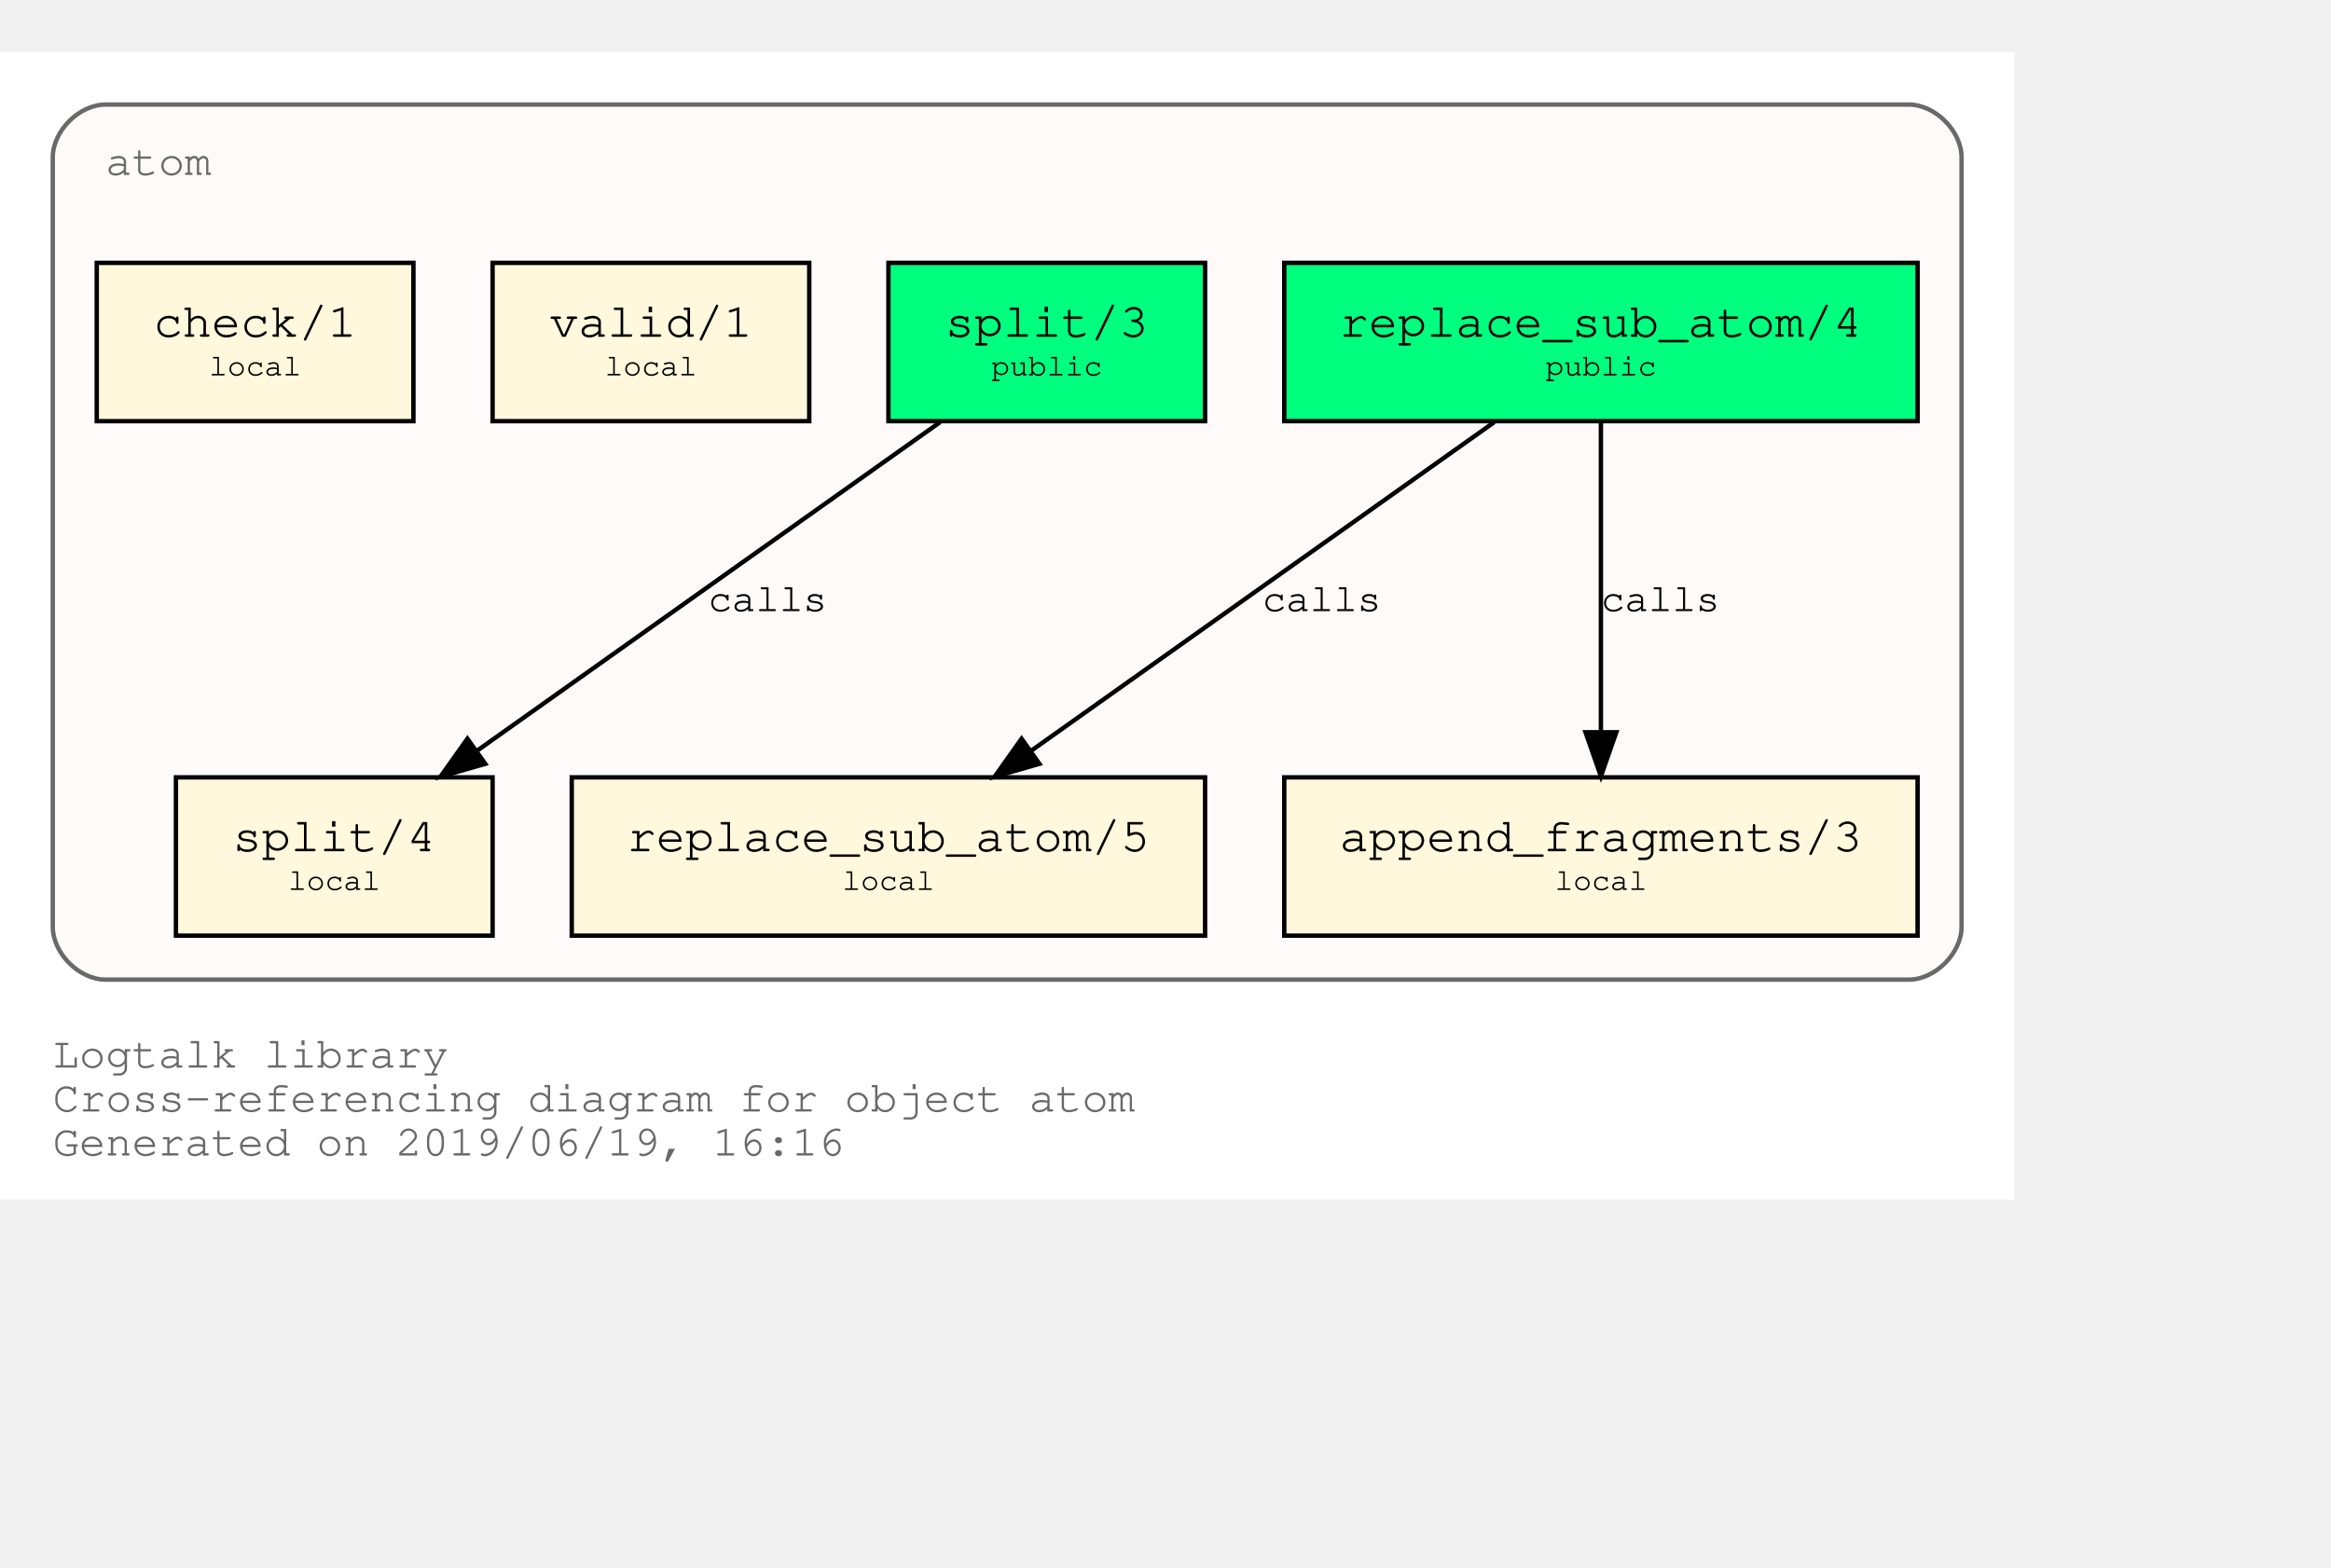
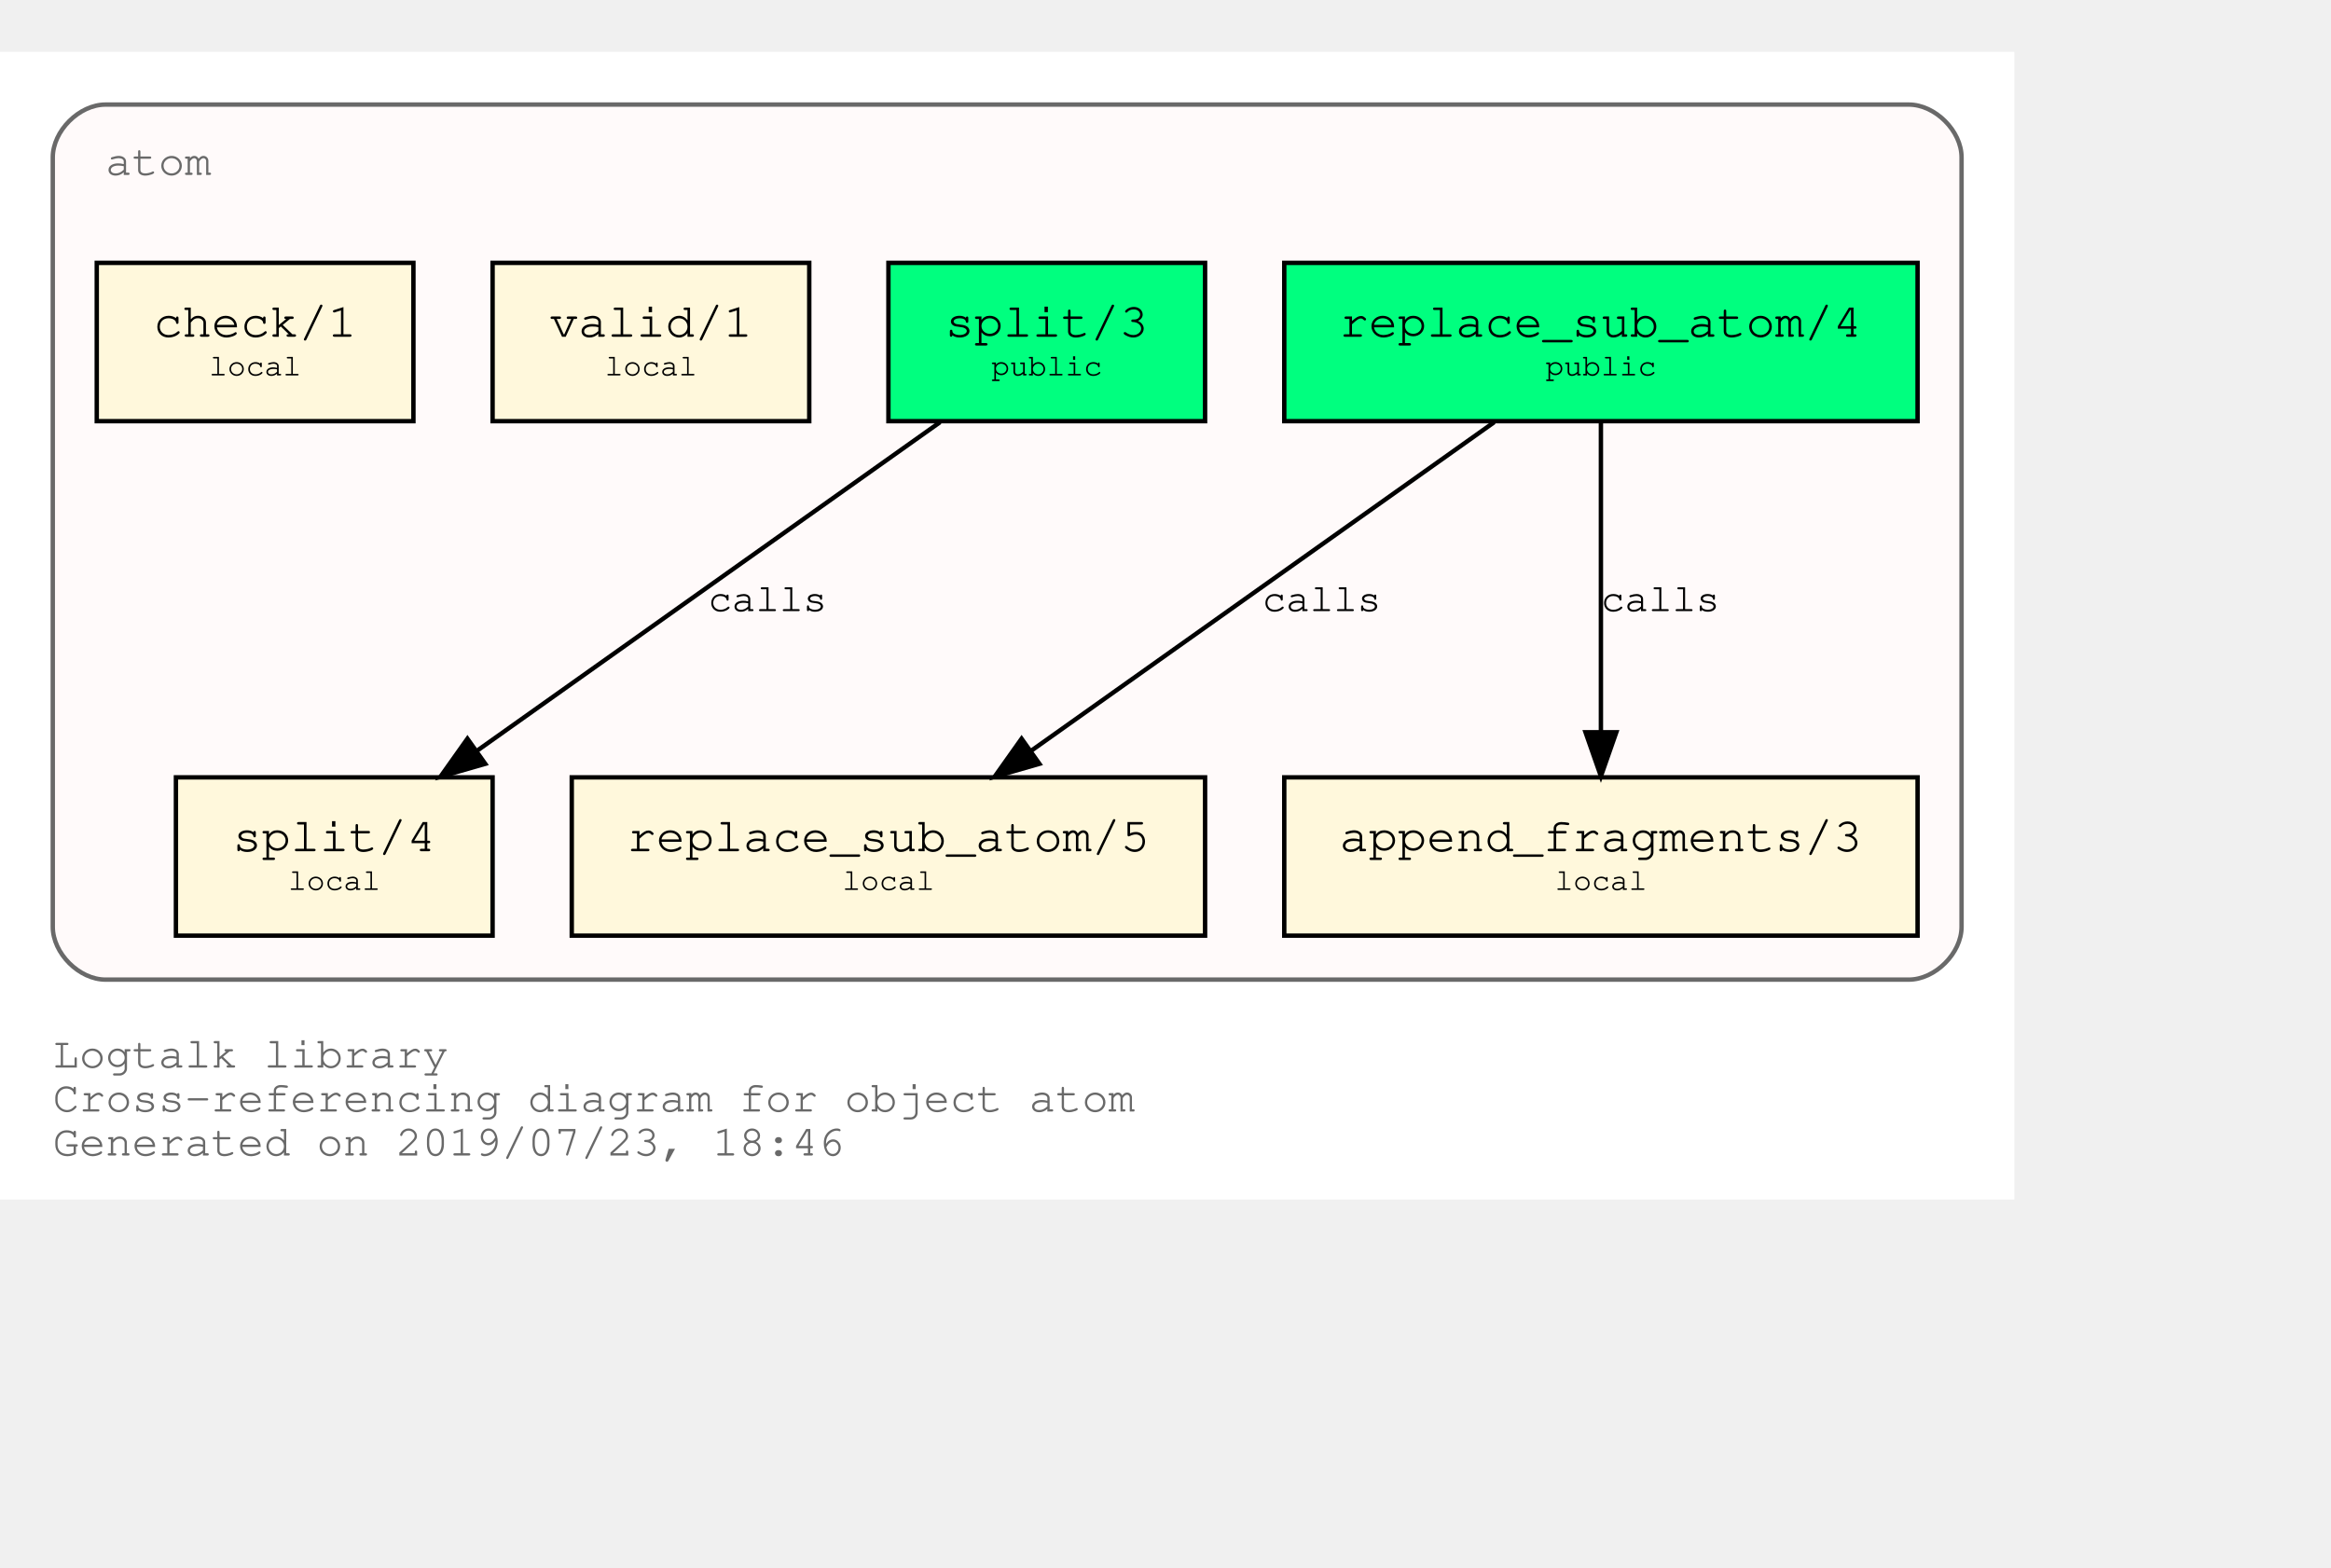
<svg xmlns="http://www.w3.org/2000/svg" xmlns:xlink="http://www.w3.org/1999/xlink" width="602pt" height="405pt" viewBox="72.00 72.00 530.00 333.00">
  <g id="graph0" class="graph" transform="scale(1 1) rotate(0) translate(76 329)">
    <polygon fill="white" stroke="transparent" points="-4,4 -4,-257 454,-257 454,4 -4,4" />
    <text text-anchor="start" x="8" y="-26" font-family="Courier,monospace" font-size="10.00" fill="dimgray">Logtalk library</text>
    <text text-anchor="start" x="8" y="-16" font-family="Courier,monospace" font-size="10.00" fill="dimgray">Cross-referencing diagram for object atom</text>
-     <text text-anchor="start" x="8" y="-6" font-family="Courier,monospace" font-size="10.00" fill="dimgray">Generated on 2019/06/19, 16:16</text>
+     <text text-anchor="start" x="8" y="-6" font-family="Courier,monospace" font-size="10.00" fill="dimgray">Generated on 2019/07/23, 18:46</text>
    <g id="clust1" class="cluster">
      <g id="a_clust1">
        <a xlink:title="atom">
          <path fill="snow" stroke="dimgray" d="M20,-46C20,-46 430,-46 430,-46 436,-46 442,-52 442,-58 442,-58 442,-233 442,-233 442,-239 436,-245 430,-245 430,-245 20,-245 20,-245 14,-245 8,-239 8,-233 8,-233 8,-58 8,-58 8,-52 14,-46 20,-46" />
          <g id="a_clust1_0">
-             <a xlink:href="https://github.com/LogtalkDotOrg/logtalk3/tree/0ee50a687aac189f6738288f77e1693636a5eb32/library/types/atom.lgt" xlink:title="https://github.com/LogtalkDotOrg/logtalk3/tree/0ee50a687aac189f6738288f77e1693636a5eb32/library/types/atom.lgt">
+             <a xlink:href="https://github.com/LogtalkDotOrg/logtalk3/tree/bdc0cd5fa6c714e76a7bea0b6605773658cd1117/library/types/atom.lgt" xlink:title="https://github.com/LogtalkDotOrg/logtalk3/tree/bdc0cd5fa6c714e76a7bea0b6605773658cd1117/library/types/atom.lgt">
              <text text-anchor="start" x="20" y="-229" font-family="Courier,monospace" font-size="10.00" fill="dimgray">atom</text>
            </a>
          </g>
        </a>
      </g>
    </g>
    <g id="node1" class="node">
      <g id="a_node1">
-         <a xlink:href="https://github.com/LogtalkDotOrg/logtalk3/tree/0ee50a687aac189f6738288f77e1693636a5eb32/library/types/atom.lgt#L31" xlink:title="https://github.com/LogtalkDotOrg/logtalk3/tree/0ee50a687aac189f6738288f77e1693636a5eb32/library/types/atom.lgt#L31">
+         <a xlink:href="https://github.com/LogtalkDotOrg/logtalk3/tree/bdc0cd5fa6c714e76a7bea0b6605773658cd1117/library/types/atom.lgt#L31" xlink:title="https://github.com/LogtalkDotOrg/logtalk3/tree/bdc0cd5fa6c714e76a7bea0b6605773658cd1117/library/types/atom.lgt#L31">
          <polygon fill="springgreen" stroke="black" points="432,-209 288,-209 288,-173 432,-173 432,-209" />
          <text text-anchor="start" x="295.8" y="-192.8" font-family="Courier,monospace" font-size="9.00"> </text>
          <text text-anchor="start" x="300.59" y="-192.2" font-family="Courier,monospace" font-size="11.00">replace_sub_atom/4</text>
          <text text-anchor="start" x="418.8" y="-192.8" font-family="Courier,monospace" font-size="9.00"> </text>
          <text text-anchor="start" x="295.8" y="-182.8" font-family="Courier,monospace" font-size="9.00"> </text>
          <text text-anchor="start" x="347.4" y="-183.4" font-family="Courier,monospace" font-size="7.00">public</text>
          <text text-anchor="start" x="418.8" y="-182.8" font-family="Courier,monospace" font-size="9.00"> </text>
        </a>
      </g>
    </g>
    <g id="node4" class="node">
      <g id="a_node4">
-         <a xlink:href="https://github.com/LogtalkDotOrg/logtalk3/tree/0ee50a687aac189f6738288f77e1693636a5eb32/library/types/atom.lgt#L53" xlink:title="https://github.com/LogtalkDotOrg/logtalk3/tree/0ee50a687aac189f6738288f77e1693636a5eb32/library/types/atom.lgt#L53">
+         <a xlink:href="https://github.com/LogtalkDotOrg/logtalk3/tree/bdc0cd5fa6c714e76a7bea0b6605773658cd1117/library/types/atom.lgt#L53" xlink:title="https://github.com/LogtalkDotOrg/logtalk3/tree/bdc0cd5fa6c714e76a7bea0b6605773658cd1117/library/types/atom.lgt#L53">
          <polygon fill="cornsilk" stroke="black" points="270,-92 126,-92 126,-56 270,-56 270,-92" />
          <text text-anchor="start" x="133.8" y="-75.8" font-family="Courier,monospace" font-size="9.00"> </text>
          <text text-anchor="start" x="138.59" y="-75.2" font-family="Courier,monospace" font-size="11.00">replace_sub_atom/5</text>
          <text text-anchor="start" x="256.8" y="-75.8" font-family="Courier,monospace" font-size="9.00"> </text>
          <text text-anchor="start" x="133.8" y="-65.8" font-family="Courier,monospace" font-size="9.00"> </text>
          <text text-anchor="start" x="187.5" y="-66.4" font-family="Courier,monospace" font-size="7.00">local</text>
          <text text-anchor="start" x="256.8" y="-65.8" font-family="Courier,monospace" font-size="9.00"> </text>
        </a>
      </g>
    </g>
    <g id="edge1" class="edge">
      <g id="a_edge1">
-         <a xlink:href="https://github.com/LogtalkDotOrg/logtalk3/tree/0ee50a687aac189f6738288f77e1693636a5eb32/library/types/atom.lgt#L45" xlink:title="calls">
+         <a xlink:href="https://github.com/LogtalkDotOrg/logtalk3/tree/bdc0cd5fa6c714e76a7bea0b6605773658cd1117/library/types/atom.lgt#L45" xlink:title="calls">
          <path fill="none" stroke="black" d="M335.75,-172.78C307.75,-152.91 261.58,-120.13 230.49,-98.07" />
          <polygon fill="black" stroke="black" points="232.33,-95.08 222.15,-92.15 228.28,-100.79 232.33,-95.08" />
        </a>
      </g>
      <g id="a_edge1-label">
-         <a xlink:href="https://github.com/LogtalkDotOrg/logtalk3/tree/0ee50a687aac189f6738288f77e1693636a5eb32/library/types/atom.lgt#L45" xlink:title="https://github.com/LogtalkDotOrg/logtalk3/tree/0ee50a687aac189f6738288f77e1693636a5eb32/library/types/atom.lgt#L45">
+         <a xlink:href="https://github.com/LogtalkDotOrg/logtalk3/tree/bdc0cd5fa6c714e76a7bea0b6605773658cd1117/library/types/atom.lgt#L45" xlink:title="https://github.com/LogtalkDotOrg/logtalk3/tree/bdc0cd5fa6c714e76a7bea0b6605773658cd1117/library/types/atom.lgt#L45">
          <text text-anchor="start" x="283" y="-129.8" font-family="Courier,monospace" font-size="9.00">calls</text>
        </a>
      </g>
    </g>
    <g id="node5" class="node">
      <g id="a_node5">
-         <a xlink:href="https://github.com/LogtalkDotOrg/logtalk3/tree/0ee50a687aac189f6738288f77e1693636a5eb32/library/types/atom.lgt#L64" xlink:title="https://github.com/LogtalkDotOrg/logtalk3/tree/0ee50a687aac189f6738288f77e1693636a5eb32/library/types/atom.lgt#L64">
+         <a xlink:href="https://github.com/LogtalkDotOrg/logtalk3/tree/bdc0cd5fa6c714e76a7bea0b6605773658cd1117/library/types/atom.lgt#L64" xlink:title="https://github.com/LogtalkDotOrg/logtalk3/tree/bdc0cd5fa6c714e76a7bea0b6605773658cd1117/library/types/atom.lgt#L64">
          <polygon fill="cornsilk" stroke="black" points="432,-92 288,-92 288,-56 432,-56 432,-92" />
          <text text-anchor="start" x="295.8" y="-75.8" font-family="Courier,monospace" font-size="9.00"> </text>
          <text text-anchor="start" x="300.59" y="-75.2" font-family="Courier,monospace" font-size="11.00">append_fragments/3</text>
          <text text-anchor="start" x="418.8" y="-75.8" font-family="Courier,monospace" font-size="9.00"> </text>
          <text text-anchor="start" x="295.8" y="-65.8" font-family="Courier,monospace" font-size="9.00"> </text>
          <text text-anchor="start" x="349.5" y="-66.4" font-family="Courier,monospace" font-size="7.00">local</text>
          <text text-anchor="start" x="418.8" y="-65.8" font-family="Courier,monospace" font-size="9.00"> </text>
        </a>
      </g>
    </g>
    <g id="edge2" class="edge">
      <g id="a_edge2">
-         <a xlink:href="https://github.com/LogtalkDotOrg/logtalk3/tree/0ee50a687aac189f6738288f77e1693636a5eb32/library/types/atom.lgt#L45" xlink:title="calls">
+         <a xlink:href="https://github.com/LogtalkDotOrg/logtalk3/tree/bdc0cd5fa6c714e76a7bea0b6605773658cd1117/library/types/atom.lgt#L45" xlink:title="calls">
          <path fill="none" stroke="black" d="M360,-172.53C360,-153.94 360,-124.24 360,-102.5" />
          <polygon fill="black" stroke="black" points="363.5,-102.25 360,-92.25 356.5,-102.25 363.5,-102.25" />
        </a>
      </g>
      <g id="a_edge2-label">
-         <a xlink:href="https://github.com/LogtalkDotOrg/logtalk3/tree/0ee50a687aac189f6738288f77e1693636a5eb32/library/types/atom.lgt#L45" xlink:title="https://github.com/LogtalkDotOrg/logtalk3/tree/0ee50a687aac189f6738288f77e1693636a5eb32/library/types/atom.lgt#L45">
+         <a xlink:href="https://github.com/LogtalkDotOrg/logtalk3/tree/bdc0cd5fa6c714e76a7bea0b6605773658cd1117/library/types/atom.lgt#L45" xlink:title="https://github.com/LogtalkDotOrg/logtalk3/tree/bdc0cd5fa6c714e76a7bea0b6605773658cd1117/library/types/atom.lgt#L45">
          <text text-anchor="start" x="360" y="-129.8" font-family="Courier,monospace" font-size="9.00">calls</text>
        </a>
      </g>
    </g>
    <g id="node2" class="node">
      <g id="a_node2">
-         <a xlink:href="https://github.com/LogtalkDotOrg/logtalk3/tree/0ee50a687aac189f6738288f77e1693636a5eb32/library/types/atom.lgt#L38" xlink:title="https://github.com/LogtalkDotOrg/logtalk3/tree/0ee50a687aac189f6738288f77e1693636a5eb32/library/types/atom.lgt#L38">
+         <a xlink:href="https://github.com/LogtalkDotOrg/logtalk3/tree/bdc0cd5fa6c714e76a7bea0b6605773658cd1117/library/types/atom.lgt#L38" xlink:title="https://github.com/LogtalkDotOrg/logtalk3/tree/bdc0cd5fa6c714e76a7bea0b6605773658cd1117/library/types/atom.lgt#L38">
          <polygon fill="springgreen" stroke="black" points="270,-209 198,-209 198,-173 270,-173 270,-209" />
          <text text-anchor="start" x="205.8" y="-192.8" font-family="Courier,monospace" font-size="9.00"> </text>
          <text text-anchor="start" x="210.9" y="-192.2" font-family="Courier,monospace" font-size="11.00">split/3</text>
          <text text-anchor="start" x="256.8" y="-192.8" font-family="Courier,monospace" font-size="9.00"> </text>
          <text text-anchor="start" x="205.8" y="-182.8" font-family="Courier,monospace" font-size="9.00"> </text>
          <text text-anchor="start" x="221.4" y="-183.4" font-family="Courier,monospace" font-size="7.00">public</text>
          <text text-anchor="start" x="256.8" y="-182.8" font-family="Courier,monospace" font-size="9.00"> </text>
        </a>
      </g>
    </g>
    <g id="node6" class="node">
      <g id="a_node6">
-         <a xlink:href="https://github.com/LogtalkDotOrg/logtalk3/tree/0ee50a687aac189f6738288f77e1693636a5eb32/library/types/atom.lgt#L73" xlink:title="https://github.com/LogtalkDotOrg/logtalk3/tree/0ee50a687aac189f6738288f77e1693636a5eb32/library/types/atom.lgt#L73">
+         <a xlink:href="https://github.com/LogtalkDotOrg/logtalk3/tree/bdc0cd5fa6c714e76a7bea0b6605773658cd1117/library/types/atom.lgt#L73" xlink:title="https://github.com/LogtalkDotOrg/logtalk3/tree/bdc0cd5fa6c714e76a7bea0b6605773658cd1117/library/types/atom.lgt#L73">
          <polygon fill="cornsilk" stroke="black" points="108,-92 36,-92 36,-56 108,-56 108,-92" />
          <text text-anchor="start" x="43.8" y="-75.8" font-family="Courier,monospace" font-size="9.00"> </text>
          <text text-anchor="start" x="48.9" y="-75.2" font-family="Courier,monospace" font-size="11.00">split/4</text>
          <text text-anchor="start" x="94.8" y="-75.8" font-family="Courier,monospace" font-size="9.00"> </text>
          <text text-anchor="start" x="43.8" y="-65.8" font-family="Courier,monospace" font-size="9.00"> </text>
          <text text-anchor="start" x="61.5" y="-66.4" font-family="Courier,monospace" font-size="7.00">local</text>
          <text text-anchor="start" x="94.8" y="-65.8" font-family="Courier,monospace" font-size="9.00"> </text>
        </a>
      </g>
    </g>
    <g id="edge3" class="edge">
      <g id="a_edge3">
-         <a xlink:href="https://github.com/LogtalkDotOrg/logtalk3/tree/0ee50a687aac189f6738288f77e1693636a5eb32/library/types/atom.lgt#L69" xlink:title="calls">
+         <a xlink:href="https://github.com/LogtalkDotOrg/logtalk3/tree/bdc0cd5fa6c714e76a7bea0b6605773658cd1117/library/types/atom.lgt#L69" xlink:title="calls">
          <path fill="none" stroke="black" d="M209.75,-172.78C181.75,-152.91 135.58,-120.13 104.49,-98.07" />
          <polygon fill="black" stroke="black" points="106.33,-95.08 96.15,-92.15 102.28,-100.79 106.33,-95.08" />
        </a>
      </g>
      <g id="a_edge3-label">
-         <a xlink:href="https://github.com/LogtalkDotOrg/logtalk3/tree/0ee50a687aac189f6738288f77e1693636a5eb32/library/types/atom.lgt#L69" xlink:title="https://github.com/LogtalkDotOrg/logtalk3/tree/0ee50a687aac189f6738288f77e1693636a5eb32/library/types/atom.lgt#L69">
+         <a xlink:href="https://github.com/LogtalkDotOrg/logtalk3/tree/bdc0cd5fa6c714e76a7bea0b6605773658cd1117/library/types/atom.lgt#L69" xlink:title="https://github.com/LogtalkDotOrg/logtalk3/tree/bdc0cd5fa6c714e76a7bea0b6605773658cd1117/library/types/atom.lgt#L69">
          <text text-anchor="start" x="157" y="-129.8" font-family="Courier,monospace" font-size="9.00">calls</text>
        </a>
      </g>
    </g>
    <g id="node3" class="node">
      <g id="a_node3">
-         <a xlink:href="https://github.com/LogtalkDotOrg/logtalk3/tree/0ee50a687aac189f6738288f77e1693636a5eb32/library/types/atom.lgt#L84" xlink:title="https://github.com/LogtalkDotOrg/logtalk3/tree/0ee50a687aac189f6738288f77e1693636a5eb32/library/types/atom.lgt#L84">
+         <a xlink:href="https://github.com/LogtalkDotOrg/logtalk3/tree/bdc0cd5fa6c714e76a7bea0b6605773658cd1117/library/types/atom.lgt#L84" xlink:title="https://github.com/LogtalkDotOrg/logtalk3/tree/bdc0cd5fa6c714e76a7bea0b6605773658cd1117/library/types/atom.lgt#L84">
          <polygon fill="cornsilk" stroke="black" points="180,-209 108,-209 108,-173 180,-173 180,-209" />
          <text text-anchor="start" x="115.8" y="-192.8" font-family="Courier,monospace" font-size="9.00"> </text>
          <text text-anchor="start" x="120.9" y="-192.2" font-family="Courier,monospace" font-size="11.00">valid/1</text>
          <text text-anchor="start" x="166.8" y="-192.8" font-family="Courier,monospace" font-size="9.00"> </text>
          <text text-anchor="start" x="115.8" y="-182.8" font-family="Courier,monospace" font-size="9.00"> </text>
          <text text-anchor="start" x="133.5" y="-183.4" font-family="Courier,monospace" font-size="7.00">local</text>
          <text text-anchor="start" x="166.8" y="-182.8" font-family="Courier,monospace" font-size="9.00"> </text>
        </a>
      </g>
    </g>
    <g id="node7" class="node">
      <g id="a_node7">
-         <a xlink:href="https://github.com/LogtalkDotOrg/logtalk3/tree/0ee50a687aac189f6738288f77e1693636a5eb32/library/types/atom.lgt#L87" xlink:title="https://github.com/LogtalkDotOrg/logtalk3/tree/0ee50a687aac189f6738288f77e1693636a5eb32/library/types/atom.lgt#L87">
+         <a xlink:href="https://github.com/LogtalkDotOrg/logtalk3/tree/bdc0cd5fa6c714e76a7bea0b6605773658cd1117/library/types/atom.lgt#L87" xlink:title="https://github.com/LogtalkDotOrg/logtalk3/tree/bdc0cd5fa6c714e76a7bea0b6605773658cd1117/library/types/atom.lgt#L87">
          <polygon fill="cornsilk" stroke="black" points="90,-209 18,-209 18,-173 90,-173 90,-209" />
          <text text-anchor="start" x="25.8" y="-192.8" font-family="Courier,monospace" font-size="9.00"> </text>
          <text text-anchor="start" x="30.9" y="-192.2" font-family="Courier,monospace" font-size="11.00">check/1</text>
          <text text-anchor="start" x="76.8" y="-192.8" font-family="Courier,monospace" font-size="9.00"> </text>
          <text text-anchor="start" x="25.8" y="-182.8" font-family="Courier,monospace" font-size="9.00"> </text>
          <text text-anchor="start" x="43.5" y="-183.4" font-family="Courier,monospace" font-size="7.00">local</text>
          <text text-anchor="start" x="76.8" y="-182.8" font-family="Courier,monospace" font-size="9.00"> </text>
        </a>
      </g>
    </g>
  </g>
</svg>
